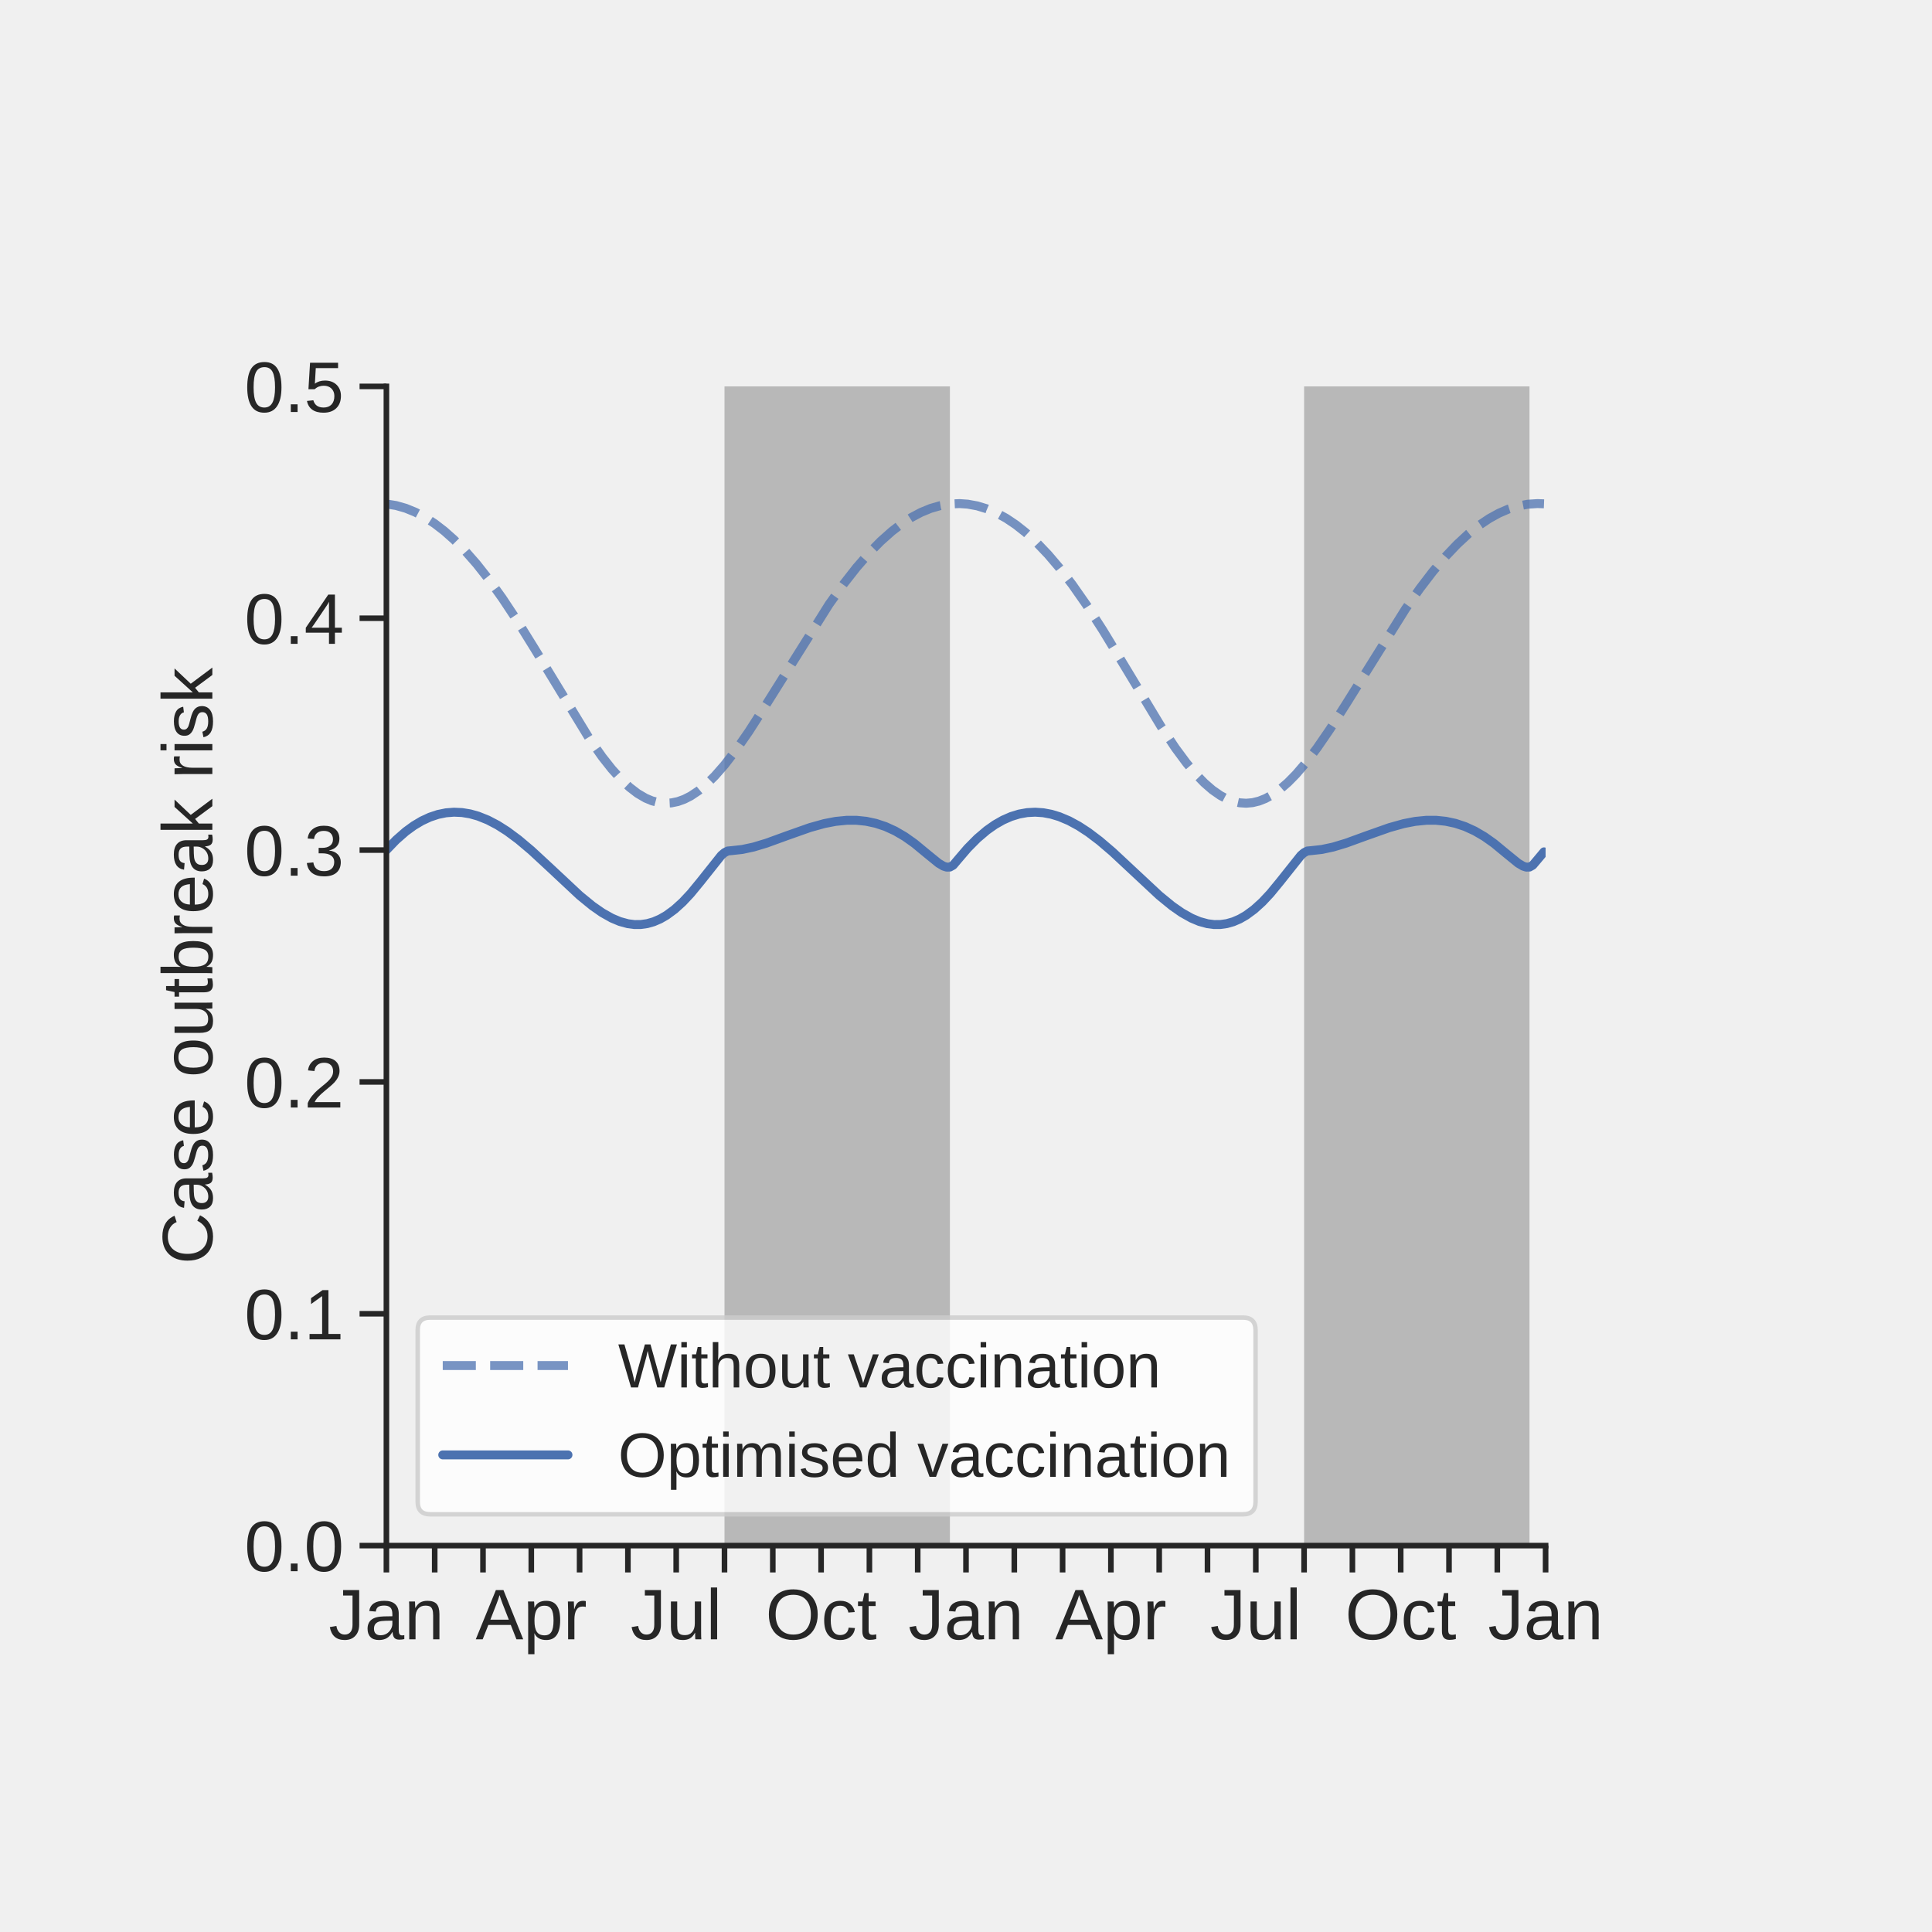
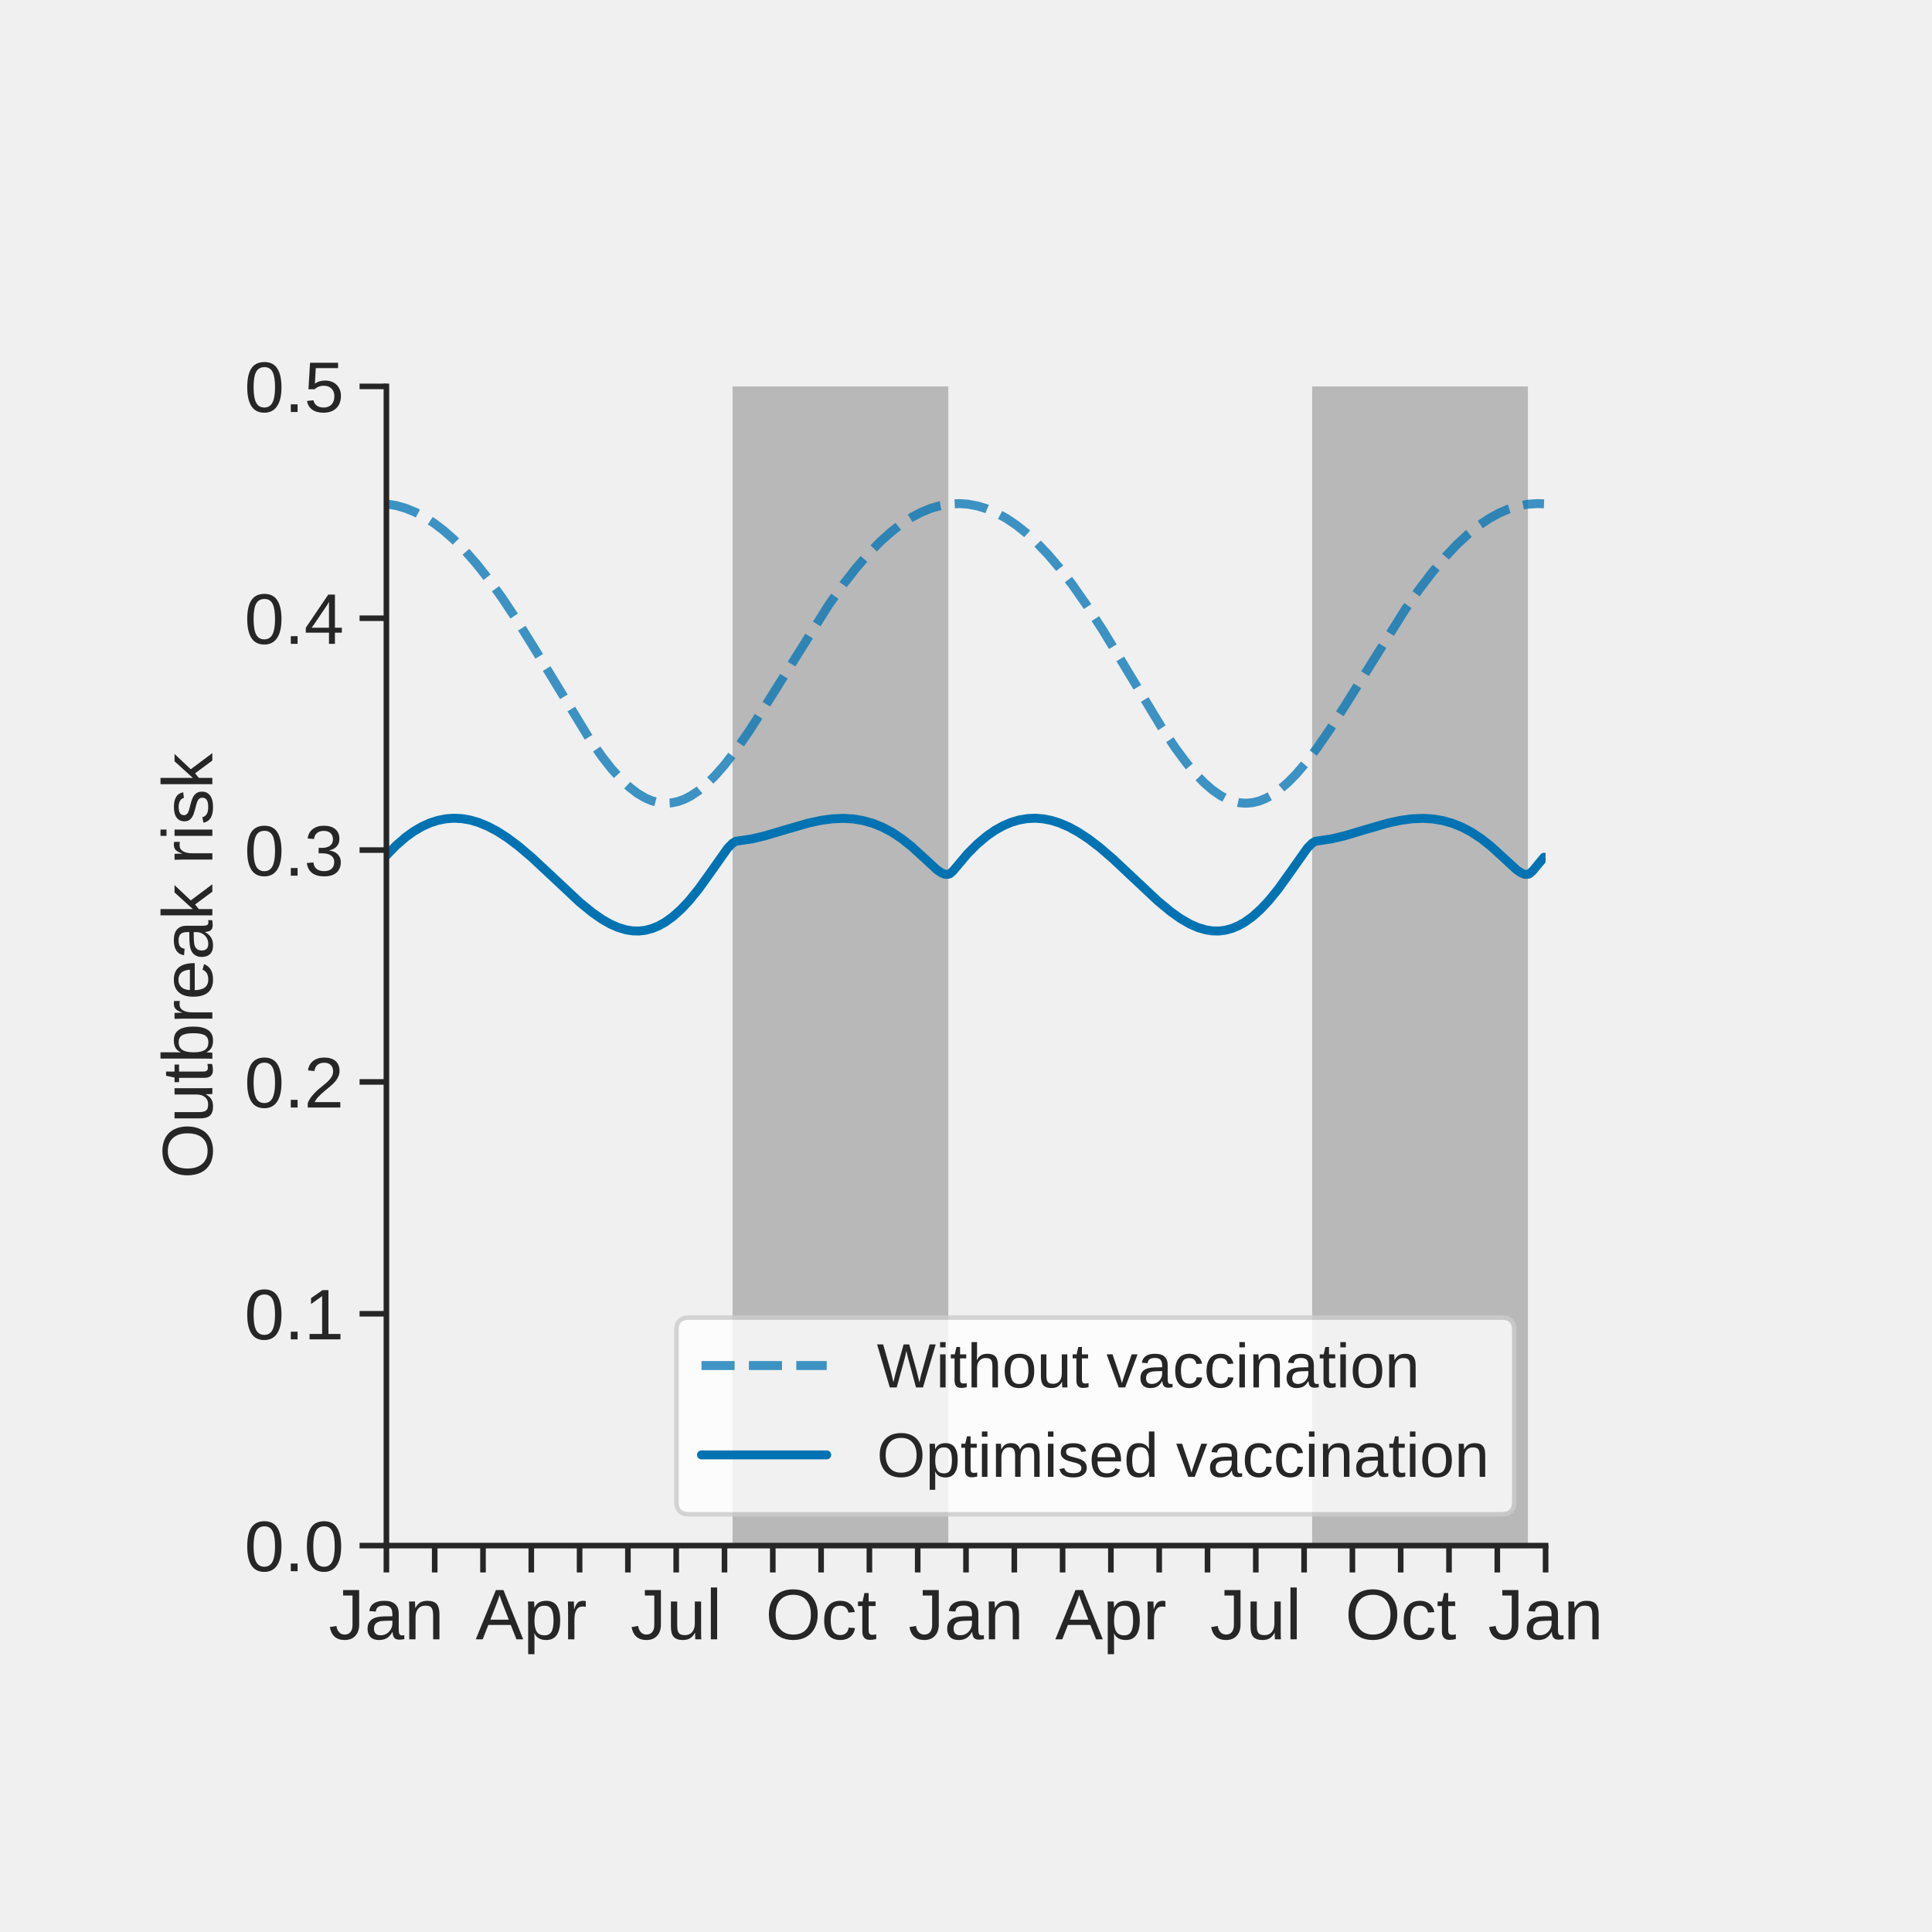
<svg xmlns="http://www.w3.org/2000/svg" xmlns:xlink="http://www.w3.org/1999/xlink" width="432pt" height="432pt" viewBox="0 0 432 432" version="1.1">
  <defs>
    <style type="text/css">*{stroke-linejoin: round; stroke-linecap: butt}</style>
  </defs>
  <g id="figure_1">
    <g id="patch_1">
      <path d="M 0 432  L 432 432  L 432 0  L 0 0  L 0 432  z " style="fill: none" />
    </g>
    <g id="axes_1">
      <g id="patch_2">
        <path d="M 86.4 345.6  L 345.6 345.6  L 345.6 86.4  L 86.4 86.4  L 86.4 345.6  z " style="fill: none" />
      </g>
      <g id="matplotlib.axis_1">
        <g id="xtick_1">
          <g id="line2d_1">
            <defs>
-               <path id="mb1870be185" d="M 0 0  L 0 6  " style="stroke: #262626; stroke-width: 1.25" />
+               <path id="m5ce84f60fc" d="M 0 0  L 0 6  " style="stroke: #262626; stroke-width: 1.25" />
            </defs>
            <g>
-               <use xlink:href="#mb1870be185" x="86.4" y="345.6" style="fill: #262626; stroke: #262626; stroke-width: 1.25" />
+               <use xlink:href="#m5ce84f60fc" x="86.4" y="345.6" style="fill: #262626; stroke: #262626; stroke-width: 1.25" />
            </g>
          </g>
          <g id="text_1">
            <text style="fill: #262626; font: 16px 'Arial', 'DejaVu Sans', 'Liberation Sans', 'Bitstream Vera Sans', sans-serif; text-anchor: middle" x="86.4" y="366.553" transform="rotate(-0 86.4 366.5525)">Jan</text>
          </g>
        </g>
        <g id="xtick_2">
          <g id="line2d_2">
            <g>
-               <use xlink:href="#mb1870be185" x="97.2" y="345.6" style="fill: #262626; stroke: #262626; stroke-width: 1.25" />
+               <use xlink:href="#m5ce84f60fc" x="97.2" y="345.6" style="fill: #262626; stroke: #262626; stroke-width: 1.25" />
            </g>
          </g>
        </g>
        <g id="xtick_3">
          <g id="line2d_3">
            <g>
-               <use xlink:href="#mb1870be185" x="108" y="345.6" style="fill: #262626; stroke: #262626; stroke-width: 1.25" />
+               <use xlink:href="#m5ce84f60fc" x="108" y="345.6" style="fill: #262626; stroke: #262626; stroke-width: 1.25" />
            </g>
          </g>
        </g>
        <g id="xtick_4">
          <g id="line2d_4">
            <g>
-               <use xlink:href="#mb1870be185" x="118.8" y="345.6" style="fill: #262626; stroke: #262626; stroke-width: 1.25" />
+               <use xlink:href="#m5ce84f60fc" x="118.8" y="345.6" style="fill: #262626; stroke: #262626; stroke-width: 1.25" />
            </g>
          </g>
          <g id="text_2">
            <text style="fill: #262626; font: 16px 'Arial', 'DejaVu Sans', 'Liberation Sans', 'Bitstream Vera Sans', sans-serif; text-anchor: middle" x="118.8" y="366.553" transform="rotate(-0 118.8 366.5525)">Apr</text>
          </g>
        </g>
        <g id="xtick_5">
          <g id="line2d_5">
            <g>
-               <use xlink:href="#mb1870be185" x="129.6" y="345.6" style="fill: #262626; stroke: #262626; stroke-width: 1.25" />
+               <use xlink:href="#m5ce84f60fc" x="129.6" y="345.6" style="fill: #262626; stroke: #262626; stroke-width: 1.25" />
            </g>
          </g>
        </g>
        <g id="xtick_6">
          <g id="line2d_6">
            <g>
-               <use xlink:href="#mb1870be185" x="140.4" y="345.6" style="fill: #262626; stroke: #262626; stroke-width: 1.25" />
+               <use xlink:href="#m5ce84f60fc" x="140.4" y="345.6" style="fill: #262626; stroke: #262626; stroke-width: 1.25" />
            </g>
          </g>
        </g>
        <g id="xtick_7">
          <g id="line2d_7">
            <g>
-               <use xlink:href="#mb1870be185" x="151.2" y="345.6" style="fill: #262626; stroke: #262626; stroke-width: 1.25" />
+               <use xlink:href="#m5ce84f60fc" x="151.2" y="345.6" style="fill: #262626; stroke: #262626; stroke-width: 1.25" />
            </g>
          </g>
          <g id="text_3">
            <text style="fill: #262626; font: 16px 'Arial', 'DejaVu Sans', 'Liberation Sans', 'Bitstream Vera Sans', sans-serif; text-anchor: middle" x="151.2" y="366.553" transform="rotate(-0 151.2 366.5525)">Jul</text>
          </g>
        </g>
        <g id="xtick_8">
          <g id="line2d_8">
            <g>
-               <use xlink:href="#mb1870be185" x="162" y="345.6" style="fill: #262626; stroke: #262626; stroke-width: 1.25" />
+               <use xlink:href="#m5ce84f60fc" x="162" y="345.6" style="fill: #262626; stroke: #262626; stroke-width: 1.25" />
            </g>
          </g>
        </g>
        <g id="xtick_9">
          <g id="line2d_9">
            <g>
-               <use xlink:href="#mb1870be185" x="172.8" y="345.6" style="fill: #262626; stroke: #262626; stroke-width: 1.25" />
+               <use xlink:href="#m5ce84f60fc" x="172.8" y="345.6" style="fill: #262626; stroke: #262626; stroke-width: 1.25" />
            </g>
          </g>
        </g>
        <g id="xtick_10">
          <g id="line2d_10">
            <g>
-               <use xlink:href="#mb1870be185" x="183.6" y="345.6" style="fill: #262626; stroke: #262626; stroke-width: 1.25" />
+               <use xlink:href="#m5ce84f60fc" x="183.6" y="345.6" style="fill: #262626; stroke: #262626; stroke-width: 1.25" />
            </g>
          </g>
          <g id="text_4">
            <text style="fill: #262626; font: 16px 'Arial', 'DejaVu Sans', 'Liberation Sans', 'Bitstream Vera Sans', sans-serif; text-anchor: middle" x="183.6" y="366.553" transform="rotate(-0 183.6 366.5525)">Oct</text>
          </g>
        </g>
        <g id="xtick_11">
          <g id="line2d_11">
            <g>
-               <use xlink:href="#mb1870be185" x="194.4" y="345.6" style="fill: #262626; stroke: #262626; stroke-width: 1.25" />
+               <use xlink:href="#m5ce84f60fc" x="194.4" y="345.6" style="fill: #262626; stroke: #262626; stroke-width: 1.25" />
            </g>
          </g>
        </g>
        <g id="xtick_12">
          <g id="line2d_12">
            <g>
-               <use xlink:href="#mb1870be185" x="205.2" y="345.6" style="fill: #262626; stroke: #262626; stroke-width: 1.25" />
+               <use xlink:href="#m5ce84f60fc" x="205.2" y="345.6" style="fill: #262626; stroke: #262626; stroke-width: 1.25" />
            </g>
          </g>
        </g>
        <g id="xtick_13">
          <g id="line2d_13">
            <g>
-               <use xlink:href="#mb1870be185" x="216" y="345.6" style="fill: #262626; stroke: #262626; stroke-width: 1.25" />
+               <use xlink:href="#m5ce84f60fc" x="216" y="345.6" style="fill: #262626; stroke: #262626; stroke-width: 1.25" />
            </g>
          </g>
          <g id="text_5">
            <text style="fill: #262626; font: 16px 'Arial', 'DejaVu Sans', 'Liberation Sans', 'Bitstream Vera Sans', sans-serif; text-anchor: middle" x="216" y="366.553" transform="rotate(-0 216 366.5525)">Jan</text>
          </g>
        </g>
        <g id="xtick_14">
          <g id="line2d_14">
            <g>
-               <use xlink:href="#mb1870be185" x="226.8" y="345.6" style="fill: #262626; stroke: #262626; stroke-width: 1.25" />
+               <use xlink:href="#m5ce84f60fc" x="226.8" y="345.6" style="fill: #262626; stroke: #262626; stroke-width: 1.25" />
            </g>
          </g>
        </g>
        <g id="xtick_15">
          <g id="line2d_15">
            <g>
-               <use xlink:href="#mb1870be185" x="237.6" y="345.6" style="fill: #262626; stroke: #262626; stroke-width: 1.25" />
+               <use xlink:href="#m5ce84f60fc" x="237.6" y="345.6" style="fill: #262626; stroke: #262626; stroke-width: 1.25" />
            </g>
          </g>
        </g>
        <g id="xtick_16">
          <g id="line2d_16">
            <g>
-               <use xlink:href="#mb1870be185" x="248.4" y="345.6" style="fill: #262626; stroke: #262626; stroke-width: 1.25" />
+               <use xlink:href="#m5ce84f60fc" x="248.4" y="345.6" style="fill: #262626; stroke: #262626; stroke-width: 1.25" />
            </g>
          </g>
          <g id="text_6">
            <text style="fill: #262626; font: 16px 'Arial', 'DejaVu Sans', 'Liberation Sans', 'Bitstream Vera Sans', sans-serif; text-anchor: middle" x="248.4" y="366.553" transform="rotate(-0 248.4 366.5525)">Apr</text>
          </g>
        </g>
        <g id="xtick_17">
          <g id="line2d_17">
            <g>
-               <use xlink:href="#mb1870be185" x="259.2" y="345.6" style="fill: #262626; stroke: #262626; stroke-width: 1.25" />
+               <use xlink:href="#m5ce84f60fc" x="259.2" y="345.6" style="fill: #262626; stroke: #262626; stroke-width: 1.25" />
            </g>
          </g>
        </g>
        <g id="xtick_18">
          <g id="line2d_18">
            <g>
-               <use xlink:href="#mb1870be185" x="270" y="345.6" style="fill: #262626; stroke: #262626; stroke-width: 1.25" />
+               <use xlink:href="#m5ce84f60fc" x="270" y="345.6" style="fill: #262626; stroke: #262626; stroke-width: 1.25" />
            </g>
          </g>
        </g>
        <g id="xtick_19">
          <g id="line2d_19">
            <g>
-               <use xlink:href="#mb1870be185" x="280.8" y="345.6" style="fill: #262626; stroke: #262626; stroke-width: 1.25" />
+               <use xlink:href="#m5ce84f60fc" x="280.8" y="345.6" style="fill: #262626; stroke: #262626; stroke-width: 1.25" />
            </g>
          </g>
          <g id="text_7">
            <text style="fill: #262626; font: 16px 'Arial', 'DejaVu Sans', 'Liberation Sans', 'Bitstream Vera Sans', sans-serif; text-anchor: middle" x="280.8" y="366.553" transform="rotate(-0 280.8 366.5525)">Jul</text>
          </g>
        </g>
        <g id="xtick_20">
          <g id="line2d_20">
            <g>
-               <use xlink:href="#mb1870be185" x="291.6" y="345.6" style="fill: #262626; stroke: #262626; stroke-width: 1.25" />
+               <use xlink:href="#m5ce84f60fc" x="291.6" y="345.6" style="fill: #262626; stroke: #262626; stroke-width: 1.25" />
            </g>
          </g>
        </g>
        <g id="xtick_21">
          <g id="line2d_21">
            <g>
-               <use xlink:href="#mb1870be185" x="302.4" y="345.6" style="fill: #262626; stroke: #262626; stroke-width: 1.25" />
+               <use xlink:href="#m5ce84f60fc" x="302.4" y="345.6" style="fill: #262626; stroke: #262626; stroke-width: 1.25" />
            </g>
          </g>
        </g>
        <g id="xtick_22">
          <g id="line2d_22">
            <g>
-               <use xlink:href="#mb1870be185" x="313.2" y="345.6" style="fill: #262626; stroke: #262626; stroke-width: 1.25" />
+               <use xlink:href="#m5ce84f60fc" x="313.2" y="345.6" style="fill: #262626; stroke: #262626; stroke-width: 1.25" />
            </g>
          </g>
          <g id="text_8">
            <text style="fill: #262626; font: 16px 'Arial', 'DejaVu Sans', 'Liberation Sans', 'Bitstream Vera Sans', sans-serif; text-anchor: middle" x="313.2" y="366.553" transform="rotate(-0 313.2 366.5525)">Oct</text>
          </g>
        </g>
        <g id="xtick_23">
          <g id="line2d_23">
            <g>
-               <use xlink:href="#mb1870be185" x="324" y="345.6" style="fill: #262626; stroke: #262626; stroke-width: 1.25" />
+               <use xlink:href="#m5ce84f60fc" x="324" y="345.6" style="fill: #262626; stroke: #262626; stroke-width: 1.25" />
            </g>
          </g>
        </g>
        <g id="xtick_24">
          <g id="line2d_24">
            <g>
-               <use xlink:href="#mb1870be185" x="334.8" y="345.6" style="fill: #262626; stroke: #262626; stroke-width: 1.25" />
+               <use xlink:href="#m5ce84f60fc" x="334.8" y="345.6" style="fill: #262626; stroke: #262626; stroke-width: 1.25" />
            </g>
          </g>
        </g>
        <g id="xtick_25">
          <g id="line2d_25">
            <g>
-               <use xlink:href="#mb1870be185" x="345.6" y="345.6" style="fill: #262626; stroke: #262626; stroke-width: 1.25" />
+               <use xlink:href="#m5ce84f60fc" x="345.6" y="345.6" style="fill: #262626; stroke: #262626; stroke-width: 1.25" />
            </g>
          </g>
          <g id="text_9">
            <text style="fill: #262626; font: 16px 'Arial', 'DejaVu Sans', 'Liberation Sans', 'Bitstream Vera Sans', sans-serif; text-anchor: middle" x="345.6" y="366.553" transform="rotate(-0 345.6 366.5525)">Jan</text>
          </g>
        </g>
        <g id="text_10">
          <text style="fill: #262626; font: 16px 'Arial', 'DejaVu Sans', 'Liberation Sans', 'Bitstream Vera Sans', sans-serif; text-anchor: middle" x="216" y="385.185" transform="rotate(-0 216 385.185)"> </text>
        </g>
      </g>
      <g id="matplotlib.axis_2">
        <g id="ytick_1">
          <g id="line2d_26">
            <defs>
-               <path id="m38c48dbf29" d="M 0 0  L -6 0  " style="stroke: #262626; stroke-width: 1.25" />
+               <path id="m7605102ebe" d="M 0 0  L -6 0  " style="stroke: #262626; stroke-width: 1.25" />
            </defs>
            <g>
-               <use xlink:href="#m38c48dbf29" x="86.4" y="345.6" style="fill: #262626; stroke: #262626; stroke-width: 1.25" />
+               <use xlink:href="#m7605102ebe" x="86.4" y="345.6" style="fill: #262626; stroke: #262626; stroke-width: 1.25" />
            </g>
          </g>
          <g id="text_11">
            <text style="fill: #262626; font: 16px 'Arial', 'DejaVu Sans', 'Liberation Sans', 'Bitstream Vera Sans', sans-serif; text-anchor: end" x="76.9" y="351.326" transform="rotate(-0 76.9 351.3263)">0.0</text>
          </g>
        </g>
        <g id="ytick_2">
          <g id="line2d_27">
            <g>
-               <use xlink:href="#m38c48dbf29" x="86.4" y="293.76" style="fill: #262626; stroke: #262626; stroke-width: 1.25" />
+               <use xlink:href="#m7605102ebe" x="86.4" y="293.76" style="fill: #262626; stroke: #262626; stroke-width: 1.25" />
            </g>
          </g>
          <g id="text_12">
            <text style="fill: #262626; font: 16px 'Arial', 'DejaVu Sans', 'Liberation Sans', 'Bitstream Vera Sans', sans-serif; text-anchor: end" x="76.9" y="299.486" transform="rotate(-0 76.9 299.4862)">0.1</text>
          </g>
        </g>
        <g id="ytick_3">
          <g id="line2d_28">
            <g>
-               <use xlink:href="#m38c48dbf29" x="86.4" y="241.92" style="fill: #262626; stroke: #262626; stroke-width: 1.25" />
+               <use xlink:href="#m7605102ebe" x="86.4" y="241.92" style="fill: #262626; stroke: #262626; stroke-width: 1.25" />
            </g>
          </g>
          <g id="text_13">
            <text style="fill: #262626; font: 16px 'Arial', 'DejaVu Sans', 'Liberation Sans', 'Bitstream Vera Sans', sans-serif; text-anchor: end" x="76.9" y="247.646" transform="rotate(-0 76.9 247.6463)">0.2</text>
          </g>
        </g>
        <g id="ytick_4">
          <g id="line2d_29">
            <g>
-               <use xlink:href="#m38c48dbf29" x="86.4" y="190.08" style="fill: #262626; stroke: #262626; stroke-width: 1.25" />
+               <use xlink:href="#m7605102ebe" x="86.4" y="190.08" style="fill: #262626; stroke: #262626; stroke-width: 1.25" />
            </g>
          </g>
          <g id="text_14">
            <text style="fill: #262626; font: 16px 'Arial', 'DejaVu Sans', 'Liberation Sans', 'Bitstream Vera Sans', sans-serif; text-anchor: end" x="76.9" y="195.806" transform="rotate(-0 76.9 195.8063)">0.3</text>
          </g>
        </g>
        <g id="ytick_5">
          <g id="line2d_30">
            <g>
-               <use xlink:href="#m38c48dbf29" x="86.4" y="138.24" style="fill: #262626; stroke: #262626; stroke-width: 1.25" />
+               <use xlink:href="#m7605102ebe" x="86.4" y="138.24" style="fill: #262626; stroke: #262626; stroke-width: 1.25" />
            </g>
          </g>
          <g id="text_15">
            <text style="fill: #262626; font: 16px 'Arial', 'DejaVu Sans', 'Liberation Sans', 'Bitstream Vera Sans', sans-serif; text-anchor: end" x="76.9" y="143.966" transform="rotate(-0 76.9 143.9663)">0.4</text>
          </g>
        </g>
        <g id="ytick_6">
          <g id="line2d_31">
            <g>
-               <use xlink:href="#m38c48dbf29" x="86.4" y="86.4" style="fill: #262626; stroke: #262626; stroke-width: 1.25" />
+               <use xlink:href="#m7605102ebe" x="86.4" y="86.4" style="fill: #262626; stroke: #262626; stroke-width: 1.25" />
            </g>
          </g>
          <g id="text_16">
            <text style="fill: #262626; font: 16px 'Arial', 'DejaVu Sans', 'Liberation Sans', 'Bitstream Vera Sans', sans-serif; text-anchor: end" x="76.9" y="92.126" transform="rotate(-0 76.9 92.12625)">0.5</text>
          </g>
        </g>
        <g id="text_17">
-           <text style="fill: #262626; font: 16px 'Arial', 'DejaVu Sans', 'Liberation Sans', 'Bitstream Vera Sans', sans-serif; text-anchor: middle" x="47.48" y="216" transform="rotate(-90 47.48 216)">Case outbreak risk</text>
+           <text style="fill: #262626; font: 16px 'Arial', 'DejaVu Sans', 'Liberation Sans', 'Bitstream Vera Sans', sans-serif; text-anchor: middle" x="47.48" y="216" transform="rotate(-90 47.48 216)">Outbreak risk</text>
        </g>
      </g>
      <g id="PolyCollection_1">
        <defs>
-           <path id="m2bcf0207dd" d="M 212.4 -86.4  L 162 -86.4  L 162 -345.6  L 212.4 -345.6  L 212.4 -345.6  L 212.4 -86.4  z " />
+           <path id="m6778ebf0d0" d="M 212.04 -86.4  L 163.8 -86.4  L 163.8 -345.6  L 212.04 -345.6  L 212.04 -345.6  L 212.04 -86.4  z " />
        </defs>
-         <g clip-path="url(#p677ba7dbb5)">
-           <use xlink:href="#m2bcf0207dd" x="0" y="432" style="fill: #808080; fill-opacity: 0.5" />
+         <g clip-path="url(#p9ef7bad8fe)">
+           <use xlink:href="#m6778ebf0d0" x="0" y="432" style="fill: #808080; fill-opacity: 0.5" />
        </g>
      </g>
      <g id="PolyCollection_2">
        <defs>
-           <path id="m75d877fcd7" d="M 342 -86.4  L 291.6 -86.4  L 291.6 -345.6  L 342 -345.6  L 342 -345.6  L 342 -86.4  z " />
+           <path id="mbd33b236b0" d="M 341.64 -86.4  L 293.4 -86.4  L 293.4 -345.6  L 341.64 -345.6  L 341.64 -345.6  L 341.64 -86.4  z " />
        </defs>
-         <g clip-path="url(#p677ba7dbb5)">
-           <use xlink:href="#m75d877fcd7" x="0" y="432" style="fill: #808080; fill-opacity: 0.5" />
+         <g clip-path="url(#p9ef7bad8fe)">
+           <use xlink:href="#mbd33b236b0" x="0" y="432" style="fill: #808080; fill-opacity: 0.5" />
        </g>
      </g>
      <g id="line2d_32">
-         <path d="M 86.4 112.687  L 88.56 113.036  L 90.72 113.651  L 92.88 114.533  L 95.04 115.678  L 97.2 117.085  L 99.36 118.751  L 101.52 120.669  L 104.04 123.219  L 106.56 126.091  L 109.44 129.744  L 112.32 133.758  L 115.56 138.648  L 119.52 145.034  L 131.76 165.124  L 134.64 169.223  L 136.8 171.961  L 138.96 174.347  L 140.76 176.032  L 142.56 177.412  L 144.36 178.469  L 145.8 179.07  L 147.24 179.449  L 148.68 179.602  L 150.12 179.529  L 151.56 179.232  L 153 178.715  L 154.44 177.985  L 156.24 176.784  L 158.04 175.282  L 159.84 173.502  L 162 171.039  L 164.52 167.775  L 167.4 163.636  L 171 158.032  L 185.4 135.1  L 188.64 130.572  L 191.52 126.897  L 194.4 123.593  L 196.92 121.029  L 199.44 118.787  L 201.6 117.13  L 203.76 115.725  L 205.92 114.577  L 208.08 113.687  L 210.24 113.061  L 212.4 112.699  L 214.56 112.603  L 216.36 112.727  L 218.52 113.12  L 220.68 113.78  L 222.84 114.705  L 225 115.895  L 227.16 117.345  L 229.32 119.053  L 231.84 121.364  L 234.36 124.007  L 236.88 126.968  L 239.76 130.715  L 243 135.348  L 246.6 140.926  L 251.28 148.64  L 259.56 162.357  L 262.8 167.231  L 265.32 170.633  L 267.48 173.201  L 269.28 175.056  L 271.08 176.621  L 272.88 177.875  L 274.32 178.64  L 275.76 179.186  L 277.2 179.508  L 278.64 179.605  L 280.08 179.476  L 281.52 179.124  L 282.96 178.553  L 284.4 177.77  L 286.2 176.507  L 288 174.947  L 289.8 173.115  L 291.96 170.596  L 294.48 167.279  L 297.36 163.093  L 300.96 157.454  L 314.28 136.156  L 317.52 131.544  L 320.4 127.783  L 323.28 124.382  L 325.8 121.729  L 328.32 119.394  L 330.84 117.389  L 333 115.942  L 335.16 114.75  L 337.32 113.817  L 339.48 113.147  L 341.64 112.741  L 343.8 112.601  L 345.24 112.655  L 345.24 112.655  " clip-path="url(#p677ba7dbb5)" style="fill: none; stroke-dasharray: 7.4,3.2; stroke-dashoffset: 0; stroke: #4c72b0; stroke-opacity: 0.75; stroke-width: 2" />
+         <path d="M 86.4 112.687  L 88.56 113.036  L 90.72 113.651  L 92.88 114.533  L 95.04 115.678  L 97.2 117.085  L 99.36 118.751  L 101.52 120.669  L 104.04 123.219  L 106.56 126.091  L 109.44 129.744  L 112.32 133.758  L 115.56 138.648  L 119.52 145.034  L 131.76 165.124  L 134.64 169.223  L 136.8 171.961  L 138.96 174.347  L 140.76 176.032  L 142.56 177.412  L 144.36 178.469  L 145.8 179.07  L 147.24 179.449  L 148.68 179.602  L 150.12 179.529  L 151.56 179.232  L 153 178.715  L 154.44 177.985  L 156.24 176.784  L 158.04 175.282  L 159.84 173.502  L 162 171.039  L 164.52 167.775  L 167.4 163.636  L 171 158.032  L 185.4 135.1  L 188.64 130.572  L 191.52 126.897  L 194.4 123.593  L 196.92 121.029  L 199.44 118.787  L 201.6 117.13  L 203.76 115.725  L 205.92 114.577  L 208.08 113.687  L 210.24 113.061  L 212.4 112.699  L 214.56 112.603  L 216.36 112.727  L 218.52 113.12  L 220.68 113.78  L 222.84 114.705  L 225 115.895  L 227.16 117.345  L 229.32 119.053  L 231.84 121.364  L 234.36 124.007  L 236.88 126.968  L 239.76 130.715  L 243 135.348  L 246.6 140.926  L 251.28 148.64  L 259.56 162.357  L 262.8 167.231  L 265.32 170.633  L 267.48 173.201  L 269.28 175.056  L 271.08 176.621  L 272.88 177.875  L 274.32 178.64  L 275.76 179.186  L 277.2 179.508  L 278.64 179.605  L 280.08 179.476  L 281.52 179.124  L 282.96 178.553  L 284.4 177.77  L 286.2 176.507  L 288 174.947  L 289.8 173.115  L 291.96 170.596  L 294.48 167.279  L 297.36 163.093  L 300.96 157.454  L 314.28 136.156  L 317.52 131.544  L 320.4 127.783  L 323.28 124.382  L 325.8 121.729  L 328.32 119.394  L 330.84 117.389  L 333 115.942  L 335.16 114.75  L 337.32 113.817  L 339.48 113.147  L 341.64 112.741  L 343.8 112.601  L 345.24 112.655  L 345.24 112.655  " clip-path="url(#p9ef7bad8fe)" style="fill: none; stroke-dasharray: 7.4,3.2; stroke-dashoffset: 0; stroke: #0173b2; stroke-opacity: 0.75; stroke-width: 2" />
      </g>
      <g id="line2d_33">
-         <path d="M 86.4 190.07  L 88.56 187.829  L 90.72 185.936  L 92.52 184.624  L 94.32 183.551  L 96.12 182.716  L 97.92 182.116  L 99.72 181.748  L 101.52 181.607  L 103.32 181.688  L 105.12 181.985  L 106.92 182.49  L 109.08 183.356  L 111.24 184.487  L 113.4 185.86  L 115.92 187.731  L 118.8 190.156  L 122.76 193.822  L 129.6 200.22  L 132.48 202.575  L 134.64 204.08  L 136.8 205.296  L 138.6 206.052  L 140.4 206.543  L 141.84 206.731  L 143.28 206.726  L 144.72 206.52  L 146.16 206.109  L 147.6 205.49  L 149.04 204.662  L 150.84 203.338  L 152.64 201.705  L 154.44 199.783  L 156.6 197.154  L 161.28 191.274  L 162 190.655  L 162.72 190.285  L 163.8 190.181  L 165.96 189.943  L 168.48 189.405  L 171.36 188.538  L 176.04 186.838  L 181.08 185.055  L 184.32 184.153  L 186.84 183.667  L 189.36 183.417  L 191.52 183.418  L 193.68 183.641  L 195.84 184.103  L 198 184.821  L 200.16 185.808  L 202.32 187.071  L 204.48 188.603  L 207.36 190.979  L 209.88 193.027  L 210.96 193.664  L 211.68 193.894  L 212.4 193.874  L 213.12 193.474  L 214.2 192.197  L 216.36 189.672  L 218.52 187.49  L 220.68 185.655  L 222.48 184.39  L 224.28 183.365  L 226.08 182.577  L 227.88 182.024  L 229.68 181.702  L 231.48 181.606  L 233.28 181.731  L 235.08 182.07  L 236.88 182.615  L 239.04 183.526  L 241.2 184.7  L 243.36 186.111  L 245.88 188.019  L 248.76 190.477  L 253.08 194.51  L 259.2 200.22  L 262.08 202.575  L 264.24 204.08  L 266.4 205.296  L 268.2 206.052  L 270 206.543  L 271.44 206.731  L 272.88 206.726  L 274.32 206.52  L 275.76 206.109  L 277.2 205.49  L 278.64 204.662  L 280.44 203.338  L 282.24 201.705  L 284.04 199.783  L 286.2 197.154  L 290.88 191.274  L 291.6 190.655  L 292.32 190.285  L 293.4 190.181  L 295.56 189.943  L 298.08 189.405  L 300.96 188.538  L 305.64 186.838  L 310.68 185.055  L 313.92 184.153  L 316.44 183.667  L 318.96 183.417  L 321.12 183.418  L 323.28 183.641  L 325.44 184.103  L 327.6 184.821  L 329.76 185.808  L 331.92 187.071  L 334.08 188.603  L 336.96 190.979  L 339.48 193.027  L 340.56 193.664  L 341.28 193.894  L 342 193.874  L 342.72 193.474  L 343.8 192.197  L 345.24 190.477  L 345.24 190.477  " clip-path="url(#p677ba7dbb5)" style="fill: none; stroke: #4c72b0; stroke-width: 2; stroke-linecap: round" />
+         <path d="M 86.4 191.276  L 88.56 189.059  L 90.72 187.189  L 92.52 185.894  L 94.32 184.837  L 96.12 184.018  L 97.92 183.434  L 99.72 183.08  L 101.52 182.954  L 103.32 183.05  L 105.12 183.36  L 106.92 183.878  L 109.08 184.76  L 111.24 185.907  L 113.4 187.295  L 115.92 189.182  L 118.8 191.625  L 122.76 195.311  L 129.6 201.725  L 132.48 204.077  L 134.64 205.575  L 136.44 206.603  L 138.24 207.396  L 140.04 207.927  L 141.48 208.148  L 142.92 208.176  L 144.36 208.003  L 145.8 207.624  L 147.24 207.036  L 148.68 206.237  L 150.48 204.944  L 152.28 203.333  L 154.08 201.419  L 156.24 198.757  L 158.76 195.245  L 162.72 189.649  L 163.8 188.545  L 164.52 188.117  L 165.6 187.956  L 168.12 187.58  L 171 186.901  L 175.32 185.615  L 180.72 184.05  L 183.6 183.43  L 186.12 183.09  L 188.64 182.988  L 190.8 183.12  L 192.96 183.477  L 195.12 184.078  L 197.28 184.942  L 199.44 186.082  L 201.6 187.508  L 203.76 189.216  L 206.28 191.51  L 209.52 194.493  L 210.6 195.216  L 211.32 195.491  L 212.04 195.502  L 212.4 195.372  L 213.12 194.73  L 216.36 190.882  L 218.52 188.723  L 220.68 186.91  L 222.48 185.663  L 224.28 184.655  L 226.08 183.883  L 227.88 183.345  L 229.68 183.037  L 231.48 182.956  L 233.28 183.095  L 235.08 183.447  L 236.88 184.006  L 239.04 184.933  L 241.2 186.122  L 243.36 187.548  L 245.88 189.472  L 248.76 191.948  L 253.08 196.002  L 258.84 201.409  L 261.72 203.803  L 263.88 205.344  L 266.04 206.603  L 267.84 207.396  L 269.64 207.927  L 271.08 208.148  L 272.52 208.176  L 273.96 208.003  L 275.4 207.624  L 276.84 207.036  L 278.28 206.237  L 280.08 204.944  L 281.88 203.333  L 283.68 201.419  L 285.84 198.757  L 288.36 195.245  L 292.32 189.649  L 293.4 188.545  L 294.12 188.117  L 295.2 187.956  L 297.72 187.58  L 300.6 186.901  L 304.92 185.615  L 310.32 184.05  L 313.2 183.43  L 315.72 183.09  L 318.24 182.988  L 320.4 183.12  L 322.56 183.477  L 324.72 184.078  L 326.88 184.942  L 329.04 186.082  L 331.2 187.508  L 333.36 189.216  L 335.88 191.51  L 339.12 194.493  L 340.2 195.216  L 340.92 195.491  L 341.64 195.502  L 342 195.372  L 342.72 194.73  L 345.24 191.679  L 345.24 191.679  " clip-path="url(#p9ef7bad8fe)" style="fill: none; stroke: #0173b2; stroke-width: 2; stroke-linecap: round" />
      </g>
      <g id="patch_3">
        <path d="M 86.4 345.6  L 86.4 86.4  " style="fill: none; stroke: #262626; stroke-width: 1.25; stroke-linejoin: miter; stroke-linecap: square" />
      </g>
      <g id="patch_4">
        <path d="M 86.4 345.6  L 345.6 345.6  " style="fill: none; stroke: #262626; stroke-width: 1.25; stroke-linejoin: miter; stroke-linecap: square" />
      </g>
      <g id="legend_1">
        <g id="patch_5">
-           <path d="M 96.2 338.6  L 277.944 338.6  Q 280.744 338.6 280.744 335.8  L 280.744 297.414  Q 280.744 294.614 277.944 294.614  L 96.2 294.614  Q 93.4 294.614 93.4 297.414  L 93.4 335.8  Q 93.4 338.6 96.2 338.6  z " style="fill: #ffffff; opacity: 0.8; stroke: #cccccc; stroke-linejoin: miter" />
+           <path d="M 154.056 338.6  L 335.8 338.6  Q 338.6 338.6 338.6 335.8  L 338.6 297.414  Q 338.6 294.614 335.8 294.614  L 154.056 294.614  Q 151.256 294.614 151.256 297.414  L 151.256 335.8  Q 151.256 338.6 154.056 338.6  z " style="fill: #ffffff; opacity: 0.8; stroke: #cccccc; stroke-linejoin: miter" />
        </g>
        <g id="line2d_34">
-           <path d="M 99 305.335  L 113 305.335  L 127 305.335  " style="fill: none; stroke-dasharray: 7.4,3.2; stroke-dashoffset: 0; stroke: #4c72b0; stroke-opacity: 0.75; stroke-width: 2" />
+           <path d="M 156.856 305.335  L 170.856 305.335  L 184.856 305.335  " style="fill: none; stroke-dasharray: 7.4,3.2; stroke-dashoffset: 0; stroke: #0173b2; stroke-opacity: 0.75; stroke-width: 2" />
        </g>
        <g id="text_18">
-           <text style="fill: #262626; font: 14px 'Arial', 'DejaVu Sans', 'Liberation Sans', 'Bitstream Vera Sans', sans-serif; text-anchor: start" x="138.2" y="310.235" transform="rotate(-0 138.2 310.2347)">Without vaccination</text>
+           <text style="fill: #262626; font: 14px 'Arial', 'DejaVu Sans', 'Liberation Sans', 'Bitstream Vera Sans', sans-serif; text-anchor: start" x="196.056" y="310.235" transform="rotate(-0 196.0559 310.2347)">Without vaccination</text>
        </g>
        <g id="line2d_35">
-           <path d="M 99 325.317  L 113 325.317  L 127 325.317  " style="fill: none; stroke: #4c72b0; stroke-width: 2; stroke-linecap: round" />
+           <path d="M 156.856 325.317  L 170.856 325.317  L 184.856 325.317  " style="fill: none; stroke: #0173b2; stroke-width: 2; stroke-linecap: round" />
        </g>
        <g id="text_19">
-           <text style="fill: #262626; font: 14px 'Arial', 'DejaVu Sans', 'Liberation Sans', 'Bitstream Vera Sans', sans-serif; text-anchor: start" x="138.2" y="330.217" transform="rotate(-0 138.2 330.2175)">Optimised vaccination</text>
+           <text style="fill: #262626; font: 14px 'Arial', 'DejaVu Sans', 'Liberation Sans', 'Bitstream Vera Sans', sans-serif; text-anchor: start" x="196.056" y="330.217" transform="rotate(-0 196.0559 330.2175)">Optimised vaccination</text>
        </g>
      </g>
    </g>
  </g>
  <defs>
-     <clipPath id="p677ba7dbb5">
+     <clipPath id="p9ef7bad8fe">
      <rect x="86.4" y="86.4" width="259.2" height="259.2" />
    </clipPath>
  </defs>
</svg>
